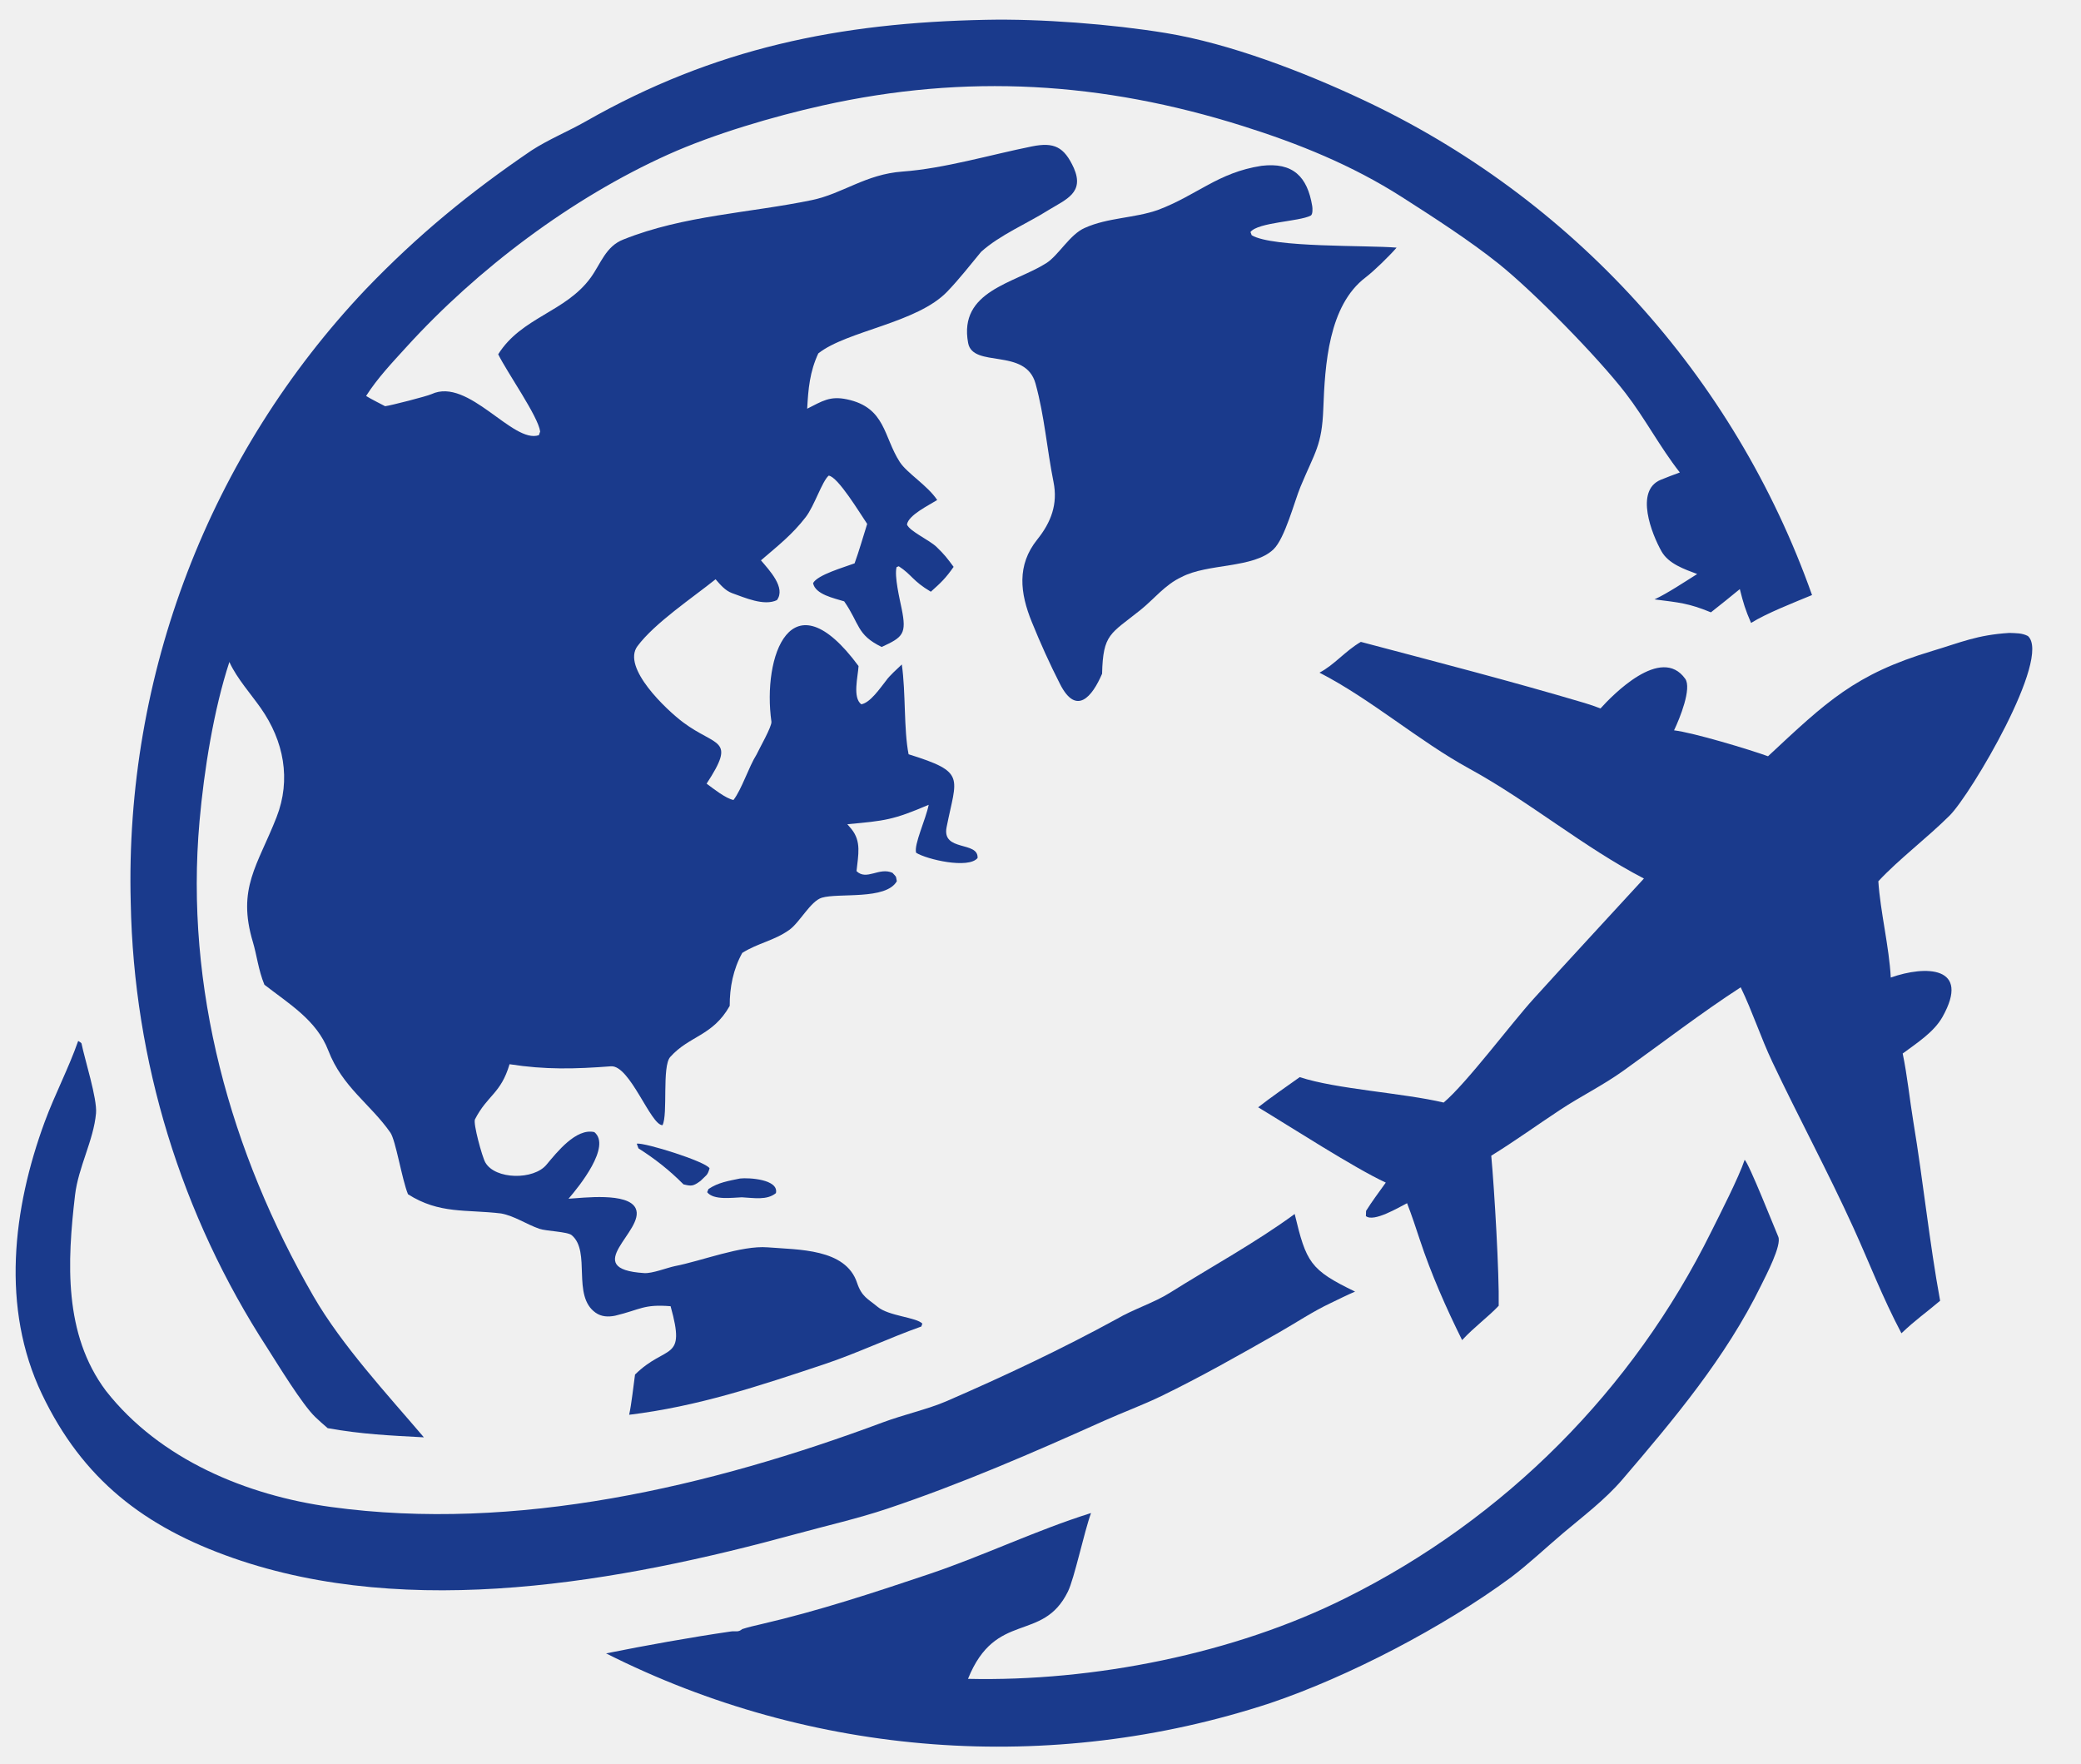
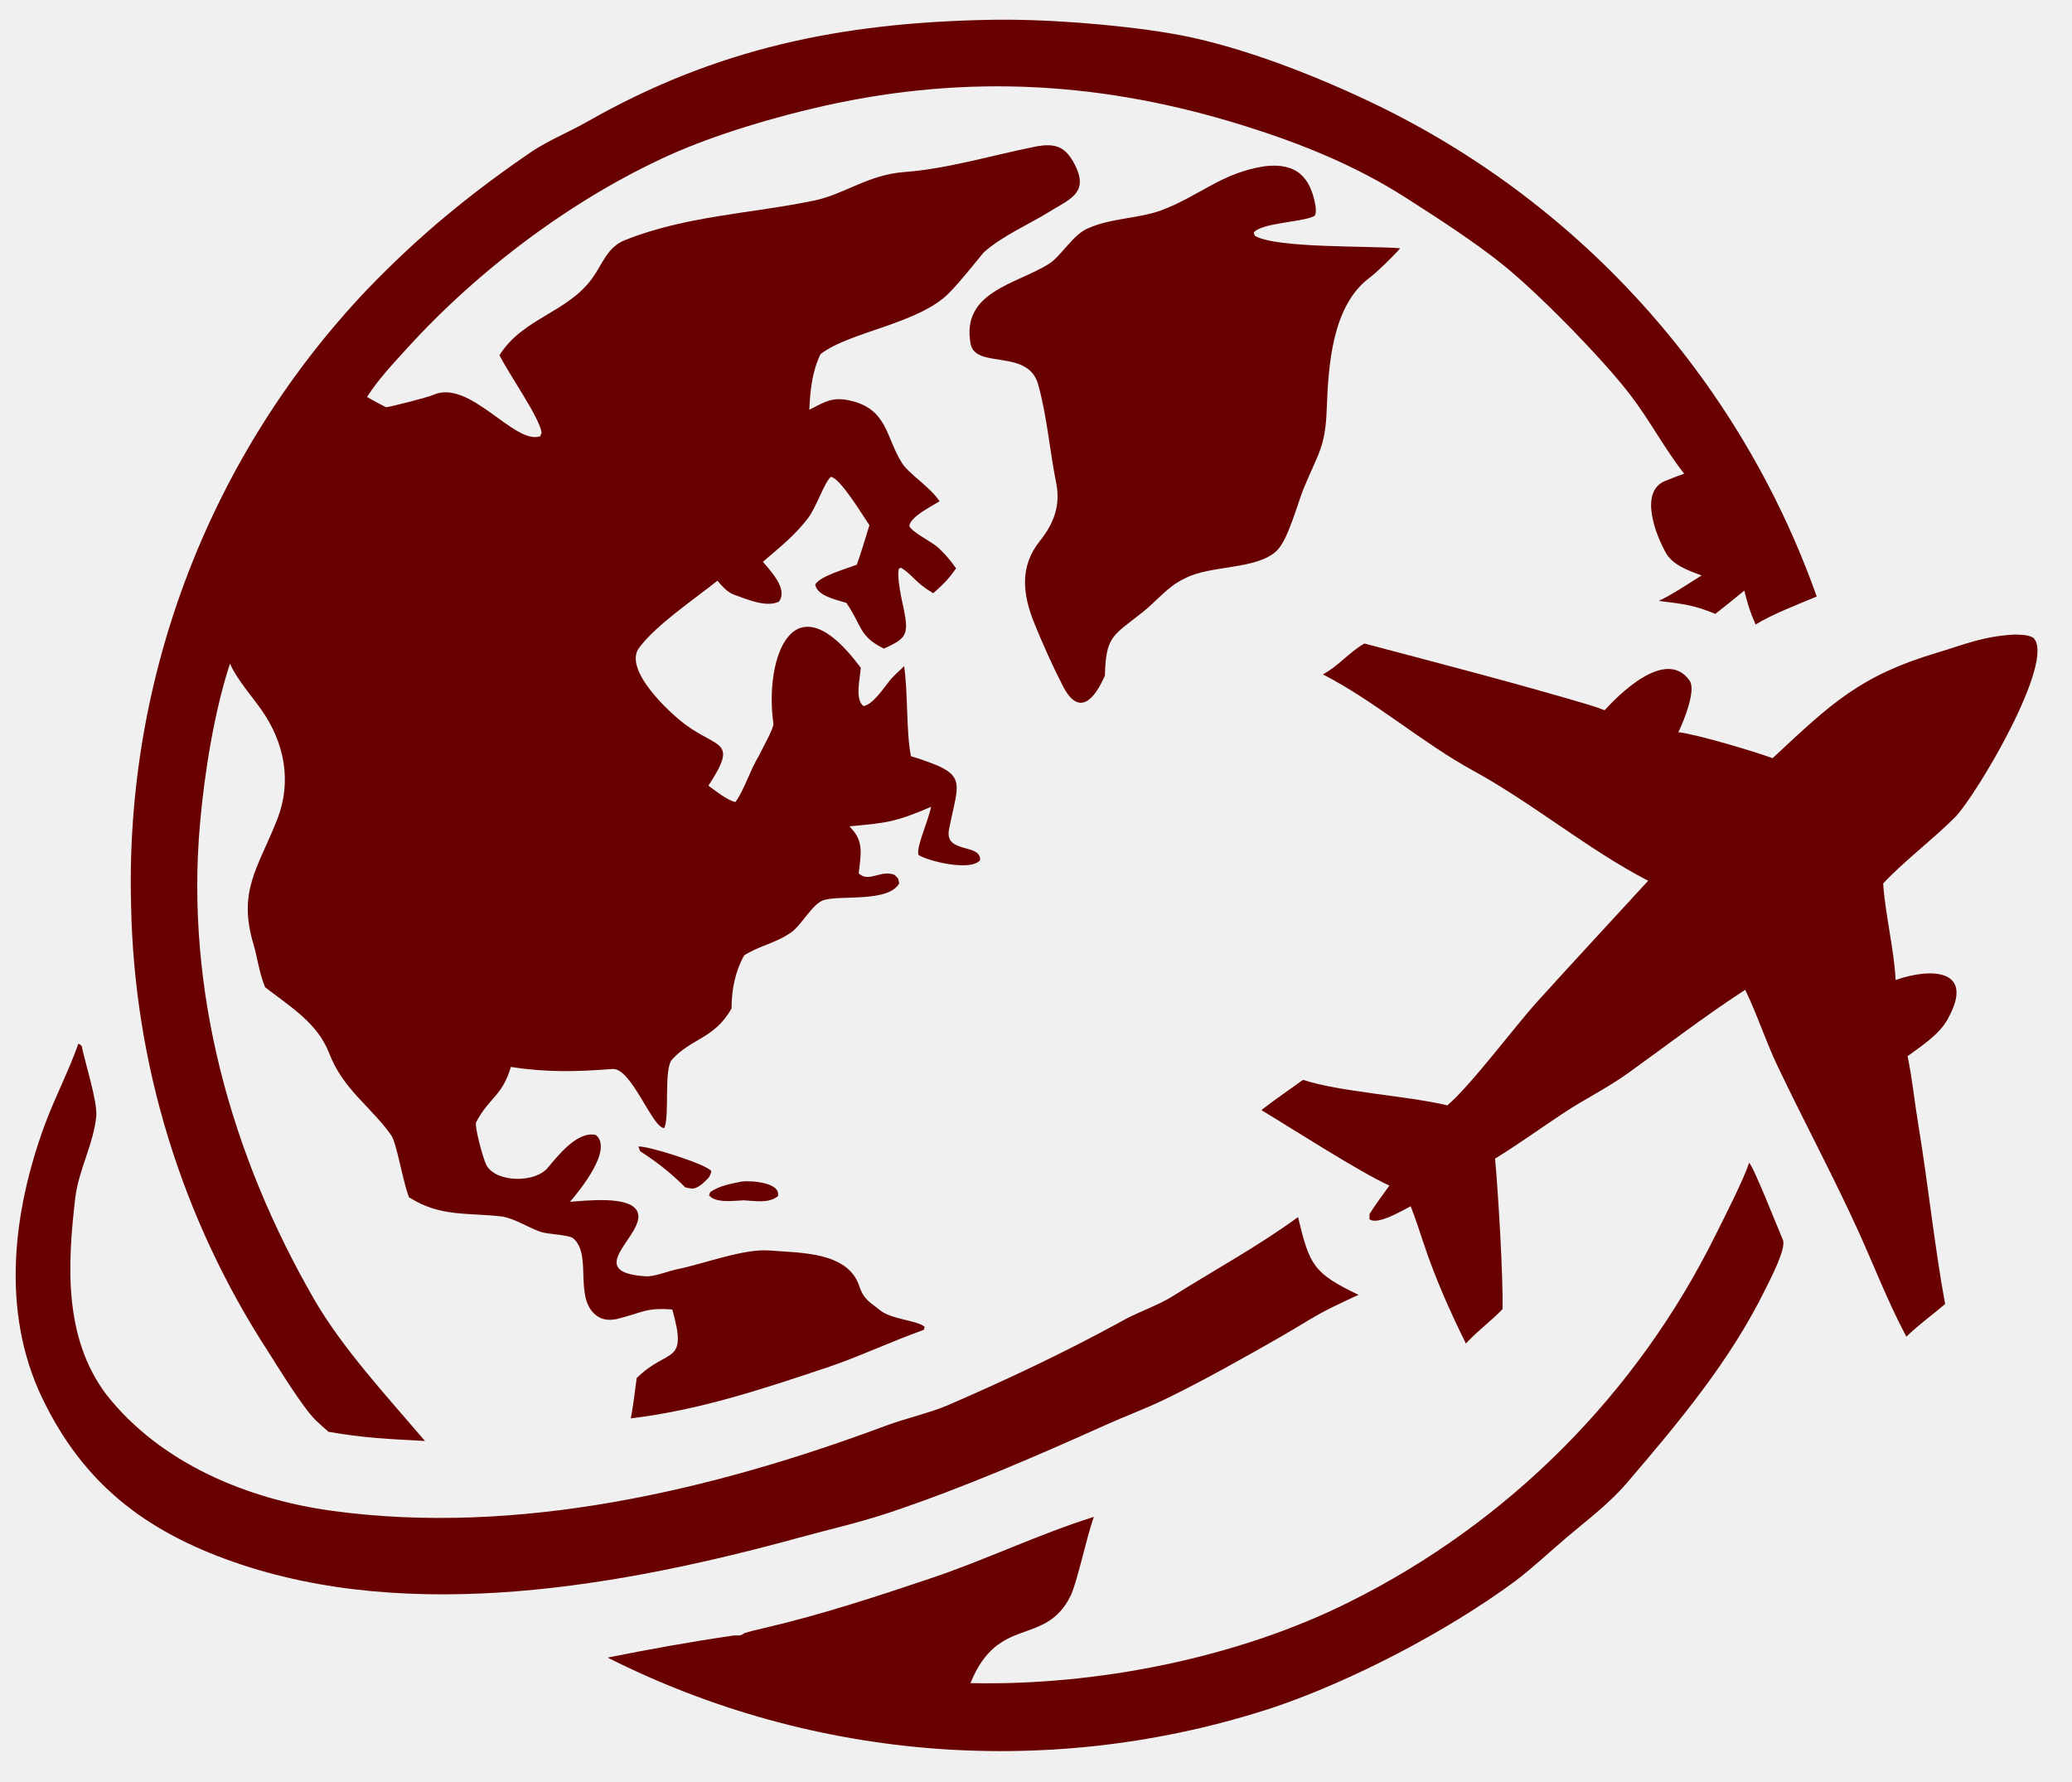
- <svg xmlns="http://www.w3.org/2000/svg" width="118" height="100" viewBox="0 0 118 100" fill="none">
-   <path d="M55.916 1.123C58.998 1.057 63.043 1.369 66.112 1.873C69.731 2.468 73.882 4.066 77.185 5.613C89.133 11.182 98.344 21.315 102.749 33.739C101.768 34.145 100.158 34.774 99.292 35.32C98.962 34.561 98.857 34.206 98.654 33.401C98.112 33.847 97.566 34.286 97.015 34.719C95.755 34.2 95.21 34.162 93.817 33.985C94.551 33.642 95.528 32.991 96.237 32.546C95.508 32.272 94.613 31.968 94.215 31.264C93.659 30.278 92.684 27.82 94.167 27.205C94.503 27.066 94.907 26.915 95.252 26.789C94.121 25.346 93.284 23.728 92.169 22.284C90.585 20.232 86.98 16.558 84.987 14.96C83.347 13.645 81.261 12.302 79.484 11.166C76.659 9.363 73.64 8.143 70.461 7.142C62.502 4.636 54.802 4.162 46.635 5.982C43.849 6.603 40.46 7.603 37.883 8.763C32.413 11.225 27.071 15.249 23.043 19.677C22.239 20.561 21.402 21.44 20.759 22.451C21.051 22.634 21.521 22.864 21.838 23.032C22.155 22.994 24.208 22.467 24.472 22.345C26.561 21.376 29.081 25.185 30.558 24.673L30.629 24.466C30.516 23.607 28.777 21.155 28.25 20.088C29.574 17.979 32.072 17.703 33.497 15.739C34.067 14.953 34.348 13.961 35.355 13.576C38.774 12.209 42.501 12.078 46.032 11.346C47.787 10.982 49.081 9.879 51.177 9.727C53.541 9.556 56.178 8.77 58.519 8.3C59.77 8.049 60.342 8.322 60.892 9.531C61.498 10.923 60.462 11.298 59.462 11.906C58.251 12.672 56.695 13.319 55.633 14.278C54.965 15.082 54.454 15.754 53.727 16.518C52.009 18.325 48.032 18.746 46.4 20.038C45.915 21.083 45.831 22.045 45.77 23.173C46.636 22.739 47.058 22.437 48.027 22.642C50.222 23.107 50.093 24.76 51.021 26.195C51.432 26.831 52.588 27.517 53.143 28.35C52.663 28.653 51.511 29.204 51.428 29.741C51.581 30.125 52.697 30.616 53.105 31.01C53.56 31.449 53.699 31.635 54.074 32.141C53.621 32.787 53.356 33.037 52.782 33.55C51.737 32.932 51.711 32.591 50.963 32.106L50.84 32.155C50.701 32.659 51.018 33.975 51.128 34.514C51.418 35.945 51.206 36.125 49.995 36.682C48.567 35.99 48.755 35.369 47.868 34.096C47.304 33.917 46.229 33.71 46.104 33.062C46.359 32.588 47.864 32.164 48.458 31.941C48.703 31.275 48.953 30.395 49.172 29.705C48.784 29.139 47.514 27.021 46.989 26.968C46.614 27.291 46.176 28.686 45.689 29.318C44.915 30.321 44.101 30.951 43.149 31.771C43.615 32.325 44.577 33.323 44.053 34.027C43.323 34.377 42.235 33.886 41.519 33.633C41.127 33.494 40.841 33.15 40.576 32.844C39.261 33.899 37.126 35.323 36.147 36.635C35.238 37.855 37.812 40.267 38.742 40.961C40.621 42.364 41.767 41.835 40.067 44.432C40.459 44.722 41.143 45.267 41.591 45.359C42.06 44.751 42.455 43.486 42.899 42.782C43.044 42.461 43.78 41.186 43.742 40.916C43.223 37.26 44.831 32.549 48.683 37.764C48.649 38.369 48.333 39.548 48.837 39.932C49.345 39.851 49.911 39.007 50.244 38.59C50.419 38.33 50.891 37.908 51.136 37.675C51.367 39.283 51.24 41.352 51.52 42.766C54.808 43.791 54.24 44.039 53.675 46.902C53.398 48.306 55.492 47.672 55.432 48.649C54.916 49.279 52.555 48.731 51.947 48.35C51.811 47.89 52.496 46.46 52.66 45.631C50.65 46.489 50.203 46.536 48.047 46.732C48.127 46.822 48.205 46.913 48.28 47.006C48.854 47.716 48.663 48.465 48.568 49.392C49.143 49.95 49.841 49.15 50.605 49.487C50.846 49.754 50.786 49.627 50.854 49.963C50.239 51.046 47.548 50.613 46.6 50.9C45.959 51.095 45.349 52.302 44.753 52.726C43.886 53.341 42.98 53.468 42.089 54.028C41.574 54.959 41.374 55.982 41.377 57.034C40.409 58.751 39.093 58.715 38.006 59.928C37.526 60.462 37.886 63.175 37.567 63.797C36.896 63.807 35.718 60.376 34.641 60.458C32.603 60.613 30.928 60.658 28.894 60.34C28.392 62.026 27.653 62.07 26.933 63.464C26.817 63.688 27.338 65.59 27.518 65.907C28.074 66.89 30.274 66.918 30.995 66.028C31.569 65.345 32.662 63.949 33.701 64.189C34.673 64.991 32.853 67.255 32.237 67.967C33.065 67.918 35.614 67.592 36.044 68.513C36.628 69.763 32.79 71.949 36.531 72.183C36.988 72.212 37.795 71.889 38.261 71.789C39.777 71.497 42.04 70.602 43.532 70.723C45.273 70.865 47.949 70.785 48.597 72.731C48.865 73.536 49.216 73.639 49.764 74.096C50.393 74.621 51.96 74.686 52.3 75.047L52.243 75.211C50.396 75.867 48.595 76.731 46.74 77.35C43.054 78.581 39.55 79.749 35.675 80.216C35.814 79.576 35.913 78.615 36.008 77.936C37.791 76.178 38.917 77.248 38.025 74.061C36.483 73.936 36.326 74.252 34.875 74.6C34.489 74.676 34.105 74.664 33.77 74.427C32.41 73.464 33.526 70.969 32.42 70.035C32.176 69.829 30.985 69.809 30.581 69.67C29.842 69.414 29.184 68.945 28.414 68.802C26.433 68.563 24.919 68.848 23.135 67.713C22.79 66.87 22.441 64.656 22.136 64.218C21.002 62.592 19.415 61.643 18.615 59.561C17.955 57.842 16.383 56.916 14.993 55.832C14.65 55.001 14.562 54.154 14.342 53.42C13.424 50.366 14.611 49.071 15.681 46.335C16.517 44.198 16.095 42.01 14.783 40.142C14.227 39.351 13.437 38.463 13.029 37.58L13.007 37.531C12.119 40.24 11.572 43.662 11.314 46.56C10.472 56.013 13.062 65.335 17.772 73.492C19.382 76.28 21.955 79.052 24.036 81.495C22.051 81.388 20.538 81.323 18.58 80.975C18.339 80.77 18.104 80.56 17.875 80.342C17.141 79.638 15.775 77.398 15.156 76.428C10.265 68.9 7.583 60.151 7.413 51.176C7.07 38.27 11.867 25.757 20.75 16.389C23.693 13.328 26.619 10.924 30.136 8.532C31.109 7.901 32.23 7.443 33.231 6.873C40.514 2.728 47.578 1.285 55.916 1.123Z" fill="#1A3A8C" />
-   <path d="M113.939 35.886C114.323 35.903 114.65 35.886 114.99 36.062C116.344 37.284 111.751 45.045 110.555 46.237C109.272 47.516 107.68 48.707 106.508 49.967C106.618 51.668 107.127 53.714 107.213 55.426C109.18 54.729 111.771 54.763 110.146 57.658C109.659 58.525 108.693 59.137 107.889 59.734C108.15 60.974 108.286 62.356 108.496 63.619C109.048 66.945 109.405 70.452 110.012 73.751C109.211 74.432 108.639 74.815 107.818 75.595C106.722 73.516 106.041 71.693 105.089 69.599C103.655 66.448 101.979 63.339 100.496 60.206C99.839 58.817 99.379 57.376 98.704 55.979C96.484 57.417 94.217 59.16 92.061 60.702C90.876 61.551 89.657 62.141 88.48 62.917C87.135 63.803 85.946 64.67 84.559 65.527C84.739 67.468 85.015 72.194 84.982 74.034C84.4 74.658 83.61 75.223 82.907 75.982C82.006 74.17 81.148 72.226 80.513 70.304C80.277 69.593 80.058 68.922 79.786 68.22C79.308 68.46 77.893 69.316 77.451 68.95L77.461 68.656C77.771 68.153 78.227 67.545 78.579 67.052C76.829 66.246 73.199 63.902 71.342 62.782C72.077 62.206 72.935 61.619 73.7 61.072C75.767 61.756 79.571 61.969 81.861 62.514C83.177 61.398 85.671 58.052 86.963 56.628C89.031 54.346 91.135 52.08 93.216 49.812C89.818 48.053 86.721 45.445 83.314 43.581C80.449 42.014 77.767 39.658 74.819 38.138C75.663 37.699 76.275 36.913 77.165 36.394C81.398 37.515 85.649 38.611 89.845 39.856C90.153 39.947 90.453 40.053 90.754 40.168C91.435 39.414 94.191 36.567 95.558 38.487C95.939 39.022 95.254 40.727 94.924 41.409C96.02 41.539 99.178 42.49 100.253 42.879C103.564 39.793 105.175 38.223 109.57 36.908C111.183 36.426 112.104 35.999 113.939 35.886Z" fill="#1A3A8C" />
-   <path d="M4.433 59.021C4.472 59.042 4.613 59.121 4.623 59.168C4.803 60.064 5.518 62.291 5.445 63.119C5.307 64.663 4.442 66.166 4.254 67.768C3.812 71.546 3.6 75.641 6.003 78.853C9.063 82.761 14.001 84.79 18.754 85.442C29.265 86.885 40.277 84.297 50.093 80.635C51.192 80.225 52.654 79.886 53.644 79.457C56.95 78.024 60.183 76.502 63.345 74.772C64.256 74.237 65.444 73.86 66.325 73.306C68.628 71.857 71.234 70.435 73.413 68.832C74.072 71.577 74.281 71.997 76.838 73.232C76.383 73.425 75.909 73.664 75.461 73.879C74.445 74.356 73.494 74.996 72.518 75.552C70.335 76.795 68.115 78.058 65.854 79.154C64.791 79.669 63.686 80.072 62.61 80.555C58.563 82.371 54.519 84.131 50.308 85.543C48.632 86.104 46.882 86.499 45.176 86.966C35.198 89.697 23.27 91.854 13.209 88.336C8.189 86.58 4.687 83.882 2.375 79.038C0.046 74.159 0.721 68.531 2.536 63.605C3.108 62.053 3.885 60.587 4.433 59.021Z" fill="#1A3A8C" />
-   <path d="M71.53 9.402C73.323 9.185 74.132 10.022 74.407 11.679C74.427 11.794 74.45 12.158 74.321 12.225C73.654 12.568 71.339 12.597 70.906 13.155L70.975 13.337C72.168 14.055 77.526 13.894 79.192 14.041C78.79 14.506 77.906 15.371 77.441 15.723C75.323 17.324 75.13 20.696 75.036 23.177C74.957 25.274 74.565 25.618 73.741 27.602C73.4 28.423 72.859 30.528 72.212 31.146C71.068 32.24 68.477 31.932 66.993 32.72C66.069 33.144 65.427 33.979 64.665 34.588C62.955 35.957 62.548 35.929 62.492 38.201C61.931 39.506 61.035 40.598 60.114 38.798C59.514 37.623 59.004 36.489 58.506 35.263C57.845 33.639 57.64 32.05 58.82 30.585C59.602 29.608 59.991 28.582 59.738 27.326C59.363 25.456 59.227 23.589 58.718 21.748C58.15 19.691 55.166 20.899 54.896 19.444C54.346 16.489 57.501 16.075 59.324 14.923C60.026 14.479 60.663 13.288 61.514 12.921C62.824 12.331 64.318 12.377 65.666 11.902C67.886 11.062 69.058 9.783 71.53 9.402Z" fill="#1A3A8C" />
-   <path d="M98.927 65.763C99.156 65.924 100.624 69.637 100.834 70.12C101.042 70.601 100.135 72.323 99.858 72.886C97.861 76.967 94.919 80.47 91.984 83.898C91.025 85.018 89.771 85.969 88.647 86.915C87.648 87.759 86.707 88.657 85.663 89.445C81.856 92.252 76.46 95.072 72.011 96.57C59.584 100.649 46.046 99.634 34.367 93.745C36.65 93.287 39.131 92.84 41.448 92.502C41.724 92.462 41.843 92.568 42.09 92.367C42.416 92.259 42.818 92.168 43.157 92.09C46.402 91.339 49.526 90.31 52.681 89.249C55.776 88.207 58.747 86.765 61.866 85.787C61.471 86.868 60.919 89.504 60.552 90.246C59.11 93.168 56.463 91.285 54.889 95.189C61.984 95.35 69.989 93.775 76.339 90.59C85.323 86.114 92.594 78.819 97.041 69.821C97.532 68.834 98.595 66.762 98.927 65.763Z" fill="#1A3A8C" />
-   <path d="M36.105 64.842C36.585 64.781 40.02 65.856 40.235 66.242C40.114 66.662 40.066 66.607 39.716 66.96C39.302 67.264 39.204 67.26 38.756 67.152C37.964 66.353 37.148 65.712 36.203 65.11C36.203 65.11 36.114 64.865 36.105 64.842Z" fill="#1A3A8C" />
-   <path d="M41.962 66.82C42.464 66.763 44.171 66.865 43.998 67.648C43.487 68.068 42.743 67.919 42.065 67.885C41.539 67.903 40.456 68.064 40.099 67.596L40.173 67.417C40.731 67.041 41.309 66.957 41.962 66.82Z" fill="#1A3A8C" />
+ <svg xmlns="http://www.w3.org/2000/svg" width="50" height="43" viewBox="0 0 50 43" fill="none">
+   <g clip-path="url(#clip0_1370_22)">
+     <path d="M23.858 0.479C25.172 0.451 26.898 0.584 28.208 0.799C29.752 1.053 31.523 1.735 32.932 2.395C38.03 4.771 41.96 9.095 43.84 14.395C43.421 14.568 42.734 14.837 42.365 15.07C42.224 14.746 42.179 14.595 42.093 14.251C41.861 14.441 41.628 14.629 41.393 14.813C40.855 14.592 40.623 14.576 40.029 14.5C40.342 14.354 40.759 14.076 41.061 13.886C40.75 13.769 40.368 13.64 40.199 13.339C39.961 12.919 39.545 11.87 40.178 11.607C40.321 11.548 40.494 11.484 40.641 11.43C40.158 10.814 39.801 10.124 39.325 9.508C38.65 8.632 37.111 7.065 36.261 6.383C35.561 5.822 34.672 5.249 33.913 4.764C32.708 3.995 31.42 3.474 30.064 3.047C26.667 1.978 23.382 1.776 19.898 2.552C18.709 2.817 17.263 3.244 16.164 3.739C13.83 4.79 11.55 6.506 9.831 8.396C9.489 8.773 9.131 9.148 8.857 9.579C8.982 9.657 9.182 9.755 9.317 9.827C9.453 9.811 10.329 9.586 10.441 9.534C11.333 9.121 12.408 10.746 13.038 10.527L13.069 10.439C13.02 10.072 12.278 9.026 12.053 8.571C12.618 7.671 13.684 7.553 14.292 6.715C14.535 6.38 14.655 5.957 15.085 5.793C16.544 5.209 18.134 5.153 19.64 4.841C20.389 4.686 20.941 4.215 21.835 4.15C22.844 4.077 23.969 3.742 24.968 3.541C25.502 3.434 25.746 3.551 25.981 4.067C26.239 4.66 25.797 4.82 25.37 5.08C24.854 5.407 24.19 5.683 23.737 6.092C23.452 6.435 23.234 6.722 22.924 7.048C22.191 7.819 20.494 7.998 19.797 8.549C19.59 8.995 19.555 9.406 19.529 9.887C19.898 9.702 20.078 9.573 20.491 9.661C21.428 9.859 21.373 10.564 21.769 11.177C21.944 11.448 22.437 11.741 22.674 12.096C22.47 12.225 21.978 12.46 21.942 12.689C22.008 12.853 22.484 13.063 22.658 13.231C22.852 13.418 22.912 13.498 23.072 13.714C22.878 13.989 22.765 14.096 22.52 14.315C22.074 14.051 22.063 13.905 21.744 13.699L21.692 13.719C21.632 13.935 21.768 14.496 21.814 14.726C21.939 15.336 21.848 15.413 21.331 15.651C20.722 15.356 20.802 15.091 20.424 14.548C20.183 14.471 19.724 14.383 19.671 14.107C19.78 13.904 20.422 13.723 20.675 13.628C20.78 13.344 20.887 12.969 20.98 12.674C20.815 12.433 20.273 11.529 20.049 11.506C19.889 11.644 19.702 12.239 19.494 12.509C19.164 12.937 18.816 13.206 18.41 13.556C18.609 13.792 19.02 14.218 18.796 14.518C18.485 14.667 18.02 14.458 17.715 14.35C17.548 14.291 17.426 14.144 17.312 14.013C16.751 14.464 15.84 15.071 15.423 15.631C15.035 16.151 16.133 17.181 16.53 17.477C17.332 18.075 17.82 17.85 17.095 18.958C17.263 19.081 17.554 19.314 17.746 19.353C17.946 19.094 18.114 18.554 18.304 18.254C18.365 18.117 18.68 17.573 18.663 17.458C18.442 15.898 19.128 13.888 20.771 16.113C20.757 16.371 20.622 16.874 20.837 17.038C21.054 17.003 21.296 16.643 21.438 16.465C21.512 16.354 21.713 16.174 21.818 16.075C21.916 16.761 21.863 17.643 21.982 18.247C23.385 18.684 23.142 18.79 22.901 20.012C22.783 20.61 23.676 20.34 23.651 20.757C23.431 21.026 22.424 20.792 22.164 20.63C22.106 20.433 22.398 19.823 22.468 19.469C21.611 19.835 21.42 19.855 20.5 19.939C20.534 19.977 20.567 20.016 20.6 20.056C20.845 20.359 20.763 20.678 20.722 21.074C20.968 21.312 21.266 20.971 21.592 21.114C21.694 21.228 21.669 21.174 21.698 21.318C21.436 21.78 20.287 21.595 19.883 21.718C19.609 21.8 19.349 22.316 19.095 22.496C18.725 22.759 18.338 22.813 17.958 23.052C17.738 23.449 17.653 23.886 17.654 24.334C17.241 25.067 16.68 25.052 16.216 25.569C16.011 25.797 16.165 26.955 16.028 27.22C15.742 27.224 15.239 25.761 14.78 25.795C13.911 25.861 13.196 25.881 12.328 25.745C12.114 26.465 11.799 26.483 11.491 27.078C11.442 27.173 11.664 27.985 11.741 28.12C11.978 28.54 12.917 28.552 13.224 28.172C13.469 27.88 13.936 27.285 14.379 27.387C14.794 27.73 14.017 28.696 13.755 28.999C14.108 28.978 15.195 28.839 15.379 29.232C15.628 29.765 13.991 30.698 15.587 30.798C15.782 30.81 16.126 30.673 16.325 30.63C16.971 30.505 17.937 30.123 18.574 30.175C19.317 30.236 20.458 30.202 20.735 31.032C20.849 31.375 20.999 31.419 21.233 31.614C21.501 31.838 22.169 31.866 22.314 32.02L22.291 32.09C21.502 32.37 20.734 32.738 19.943 33.003C18.37 33.528 16.875 34.026 15.221 34.226C15.28 33.952 15.323 33.542 15.364 33.253C16.124 32.503 16.605 32.959 16.224 31.599C15.566 31.546 15.499 31.681 14.88 31.829C14.715 31.862 14.552 31.857 14.408 31.755C13.828 31.345 14.304 30.28 13.832 29.881C13.729 29.794 13.22 29.785 13.048 29.726C12.733 29.616 12.452 29.417 12.123 29.356C11.278 29.254 10.632 29.375 9.871 28.891C9.723 28.531 9.575 27.587 9.444 27.4C8.961 26.706 8.284 26.301 7.942 25.413C7.661 24.679 6.99 24.284 6.397 23.822C6.251 23.467 6.213 23.106 6.119 22.793C5.728 21.489 6.234 20.937 6.691 19.769C7.047 18.858 6.867 17.924 6.308 17.127C6.07 16.79 5.733 16.411 5.559 16.034L5.55 16.013C5.171 17.169 4.937 18.629 4.827 19.866C4.468 23.899 5.573 27.876 7.583 31.357C8.27 32.546 9.368 33.729 10.255 34.771C9.408 34.726 8.763 34.698 7.927 34.549C7.825 34.462 7.724 34.372 7.627 34.279C7.314 33.979 6.731 33.023 6.467 32.609C4.38 29.397 3.235 25.665 3.163 21.835C3.016 16.329 5.063 10.99 8.853 6.993C10.109 5.687 11.357 4.661 12.858 3.64C13.273 3.371 13.751 3.176 14.179 2.932C17.286 1.164 20.3 0.548 23.858 0.479Z" fill="#680000" />
+     <path d="M48.614 15.311C48.778 15.319 48.917 15.311 49.062 15.386C49.64 15.908 47.68 19.219 47.17 19.728C46.623 20.273 45.943 20.782 45.443 21.319C45.49 22.045 45.708 22.918 45.744 23.648C46.583 23.351 47.689 23.366 46.995 24.601C46.788 24.971 46.376 25.232 46.032 25.486C46.144 26.016 46.202 26.605 46.292 27.144C46.527 28.563 46.68 30.059 46.938 31.467C46.597 31.758 46.352 31.921 46.002 32.254C45.535 31.367 45.244 30.589 44.838 29.695C44.226 28.351 43.511 27.024 42.878 25.688C42.598 25.095 42.402 24.48 42.114 23.884C41.166 24.498 40.199 25.241 39.28 25.9C38.774 26.262 38.254 26.513 37.751 26.844C37.177 27.222 36.67 27.593 36.078 27.958C36.155 28.786 36.273 30.803 36.259 31.588C36.011 31.854 35.674 32.095 35.374 32.419C34.989 31.646 34.623 30.816 34.352 29.996C34.252 29.693 34.158 29.407 34.042 29.107C33.838 29.209 33.234 29.575 33.046 29.418L33.05 29.293C33.182 29.078 33.377 28.819 33.527 28.609C32.781 28.265 31.232 27.265 30.439 26.787C30.753 26.541 31.119 26.291 31.445 26.057C32.328 26.349 33.95 26.44 34.927 26.672C35.489 26.197 36.553 24.769 37.104 24.161C37.986 23.188 38.884 22.221 39.772 21.253C38.322 20.503 37.001 19.39 35.547 18.595C34.325 17.926 33.181 16.921 31.923 16.272C32.283 16.085 32.544 15.749 32.924 15.528C34.73 16.006 36.544 16.474 38.334 17.005C38.465 17.044 38.593 17.089 38.722 17.138C39.012 16.817 40.188 15.602 40.771 16.421C40.934 16.649 40.642 17.377 40.501 17.668C40.969 17.723 42.316 18.129 42.775 18.295C44.188 16.978 44.875 16.308 46.75 15.748C47.438 15.542 47.831 15.359 48.614 15.311Z" fill="#680000" />
+     <path d="M1.892 25.182C1.908 25.191 1.968 25.225 1.972 25.245C2.049 25.627 2.354 26.578 2.323 26.931C2.264 27.59 1.895 28.231 1.815 28.914C1.627 30.526 1.536 32.273 2.561 33.644C3.867 35.311 5.974 36.177 8.002 36.455C12.487 37.071 17.185 35.967 21.373 34.404C21.842 34.229 22.466 34.085 22.888 33.902C24.299 33.29 25.678 32.641 27.027 31.903C27.416 31.674 27.923 31.514 28.299 31.277C29.281 30.659 30.393 30.052 31.323 29.368C31.604 30.539 31.693 30.719 32.784 31.246C32.59 31.328 32.388 31.43 32.197 31.521C31.763 31.725 31.358 31.998 30.941 32.236C30.01 32.766 29.062 33.305 28.098 33.772C27.644 33.992 27.173 34.164 26.714 34.37C24.987 35.145 23.262 35.896 21.465 36.498C20.75 36.738 20.003 36.906 19.275 37.106C15.018 38.271 9.928 39.191 5.636 37.69C3.494 36.941 2 35.79 1.013 33.723C0.02 31.641 0.308 29.24 1.082 27.138C1.326 26.476 1.658 25.851 1.892 25.182Z" fill="#680000" />
+     <path d="M30.52 4.011C31.285 3.919 31.63 4.276 31.747 4.983C31.755 5.032 31.765 5.188 31.71 5.216C31.425 5.362 30.438 5.375 30.253 5.613L30.282 5.69C30.791 5.997 33.078 5.928 33.789 5.991C33.617 6.189 33.24 6.558 33.041 6.708C32.138 7.392 32.055 8.83 32.015 9.889C31.982 10.784 31.814 10.93 31.463 11.777C31.317 12.127 31.087 13.025 30.81 13.289C30.322 13.756 29.217 13.624 28.584 13.961C28.189 14.142 27.916 14.498 27.59 14.758C26.861 15.342 26.687 15.33 26.663 16.299C26.424 16.856 26.042 17.322 25.649 16.554C25.392 16.052 25.175 15.569 24.962 15.045C24.681 14.352 24.593 13.675 25.096 13.05C25.43 12.633 25.596 12.195 25.488 11.659C25.328 10.861 25.27 10.065 25.053 9.279C24.811 8.401 23.538 8.917 23.422 8.296C23.188 7.035 24.534 6.859 25.311 6.367C25.611 6.178 25.883 5.67 26.246 5.513C26.805 5.261 27.442 5.281 28.017 5.078C28.965 4.72 29.465 4.174 30.52 4.011Z" fill="#680000" />
+     <path d="M42.209 28.059C42.307 28.128 42.933 29.712 43.023 29.918C43.111 30.123 42.724 30.858 42.606 31.098C41.754 32.839 40.499 34.334 39.247 35.797C38.837 36.274 38.302 36.68 37.823 37.084C37.397 37.444 36.995 37.827 36.55 38.163C34.925 39.361 32.623 40.564 30.725 41.203C25.423 42.944 19.646 42.51 14.663 39.998C15.637 39.802 16.696 39.612 17.684 39.468C17.802 39.45 17.853 39.496 17.959 39.41C18.098 39.364 18.269 39.325 18.414 39.291C19.798 38.971 21.131 38.532 22.477 38.079C23.798 37.635 25.065 37.02 26.396 36.602C26.227 37.063 25.992 38.188 25.836 38.505C25.221 39.752 24.091 38.948 23.419 40.614C26.446 40.682 29.862 40.01 32.572 38.651C36.404 36.742 39.507 33.629 41.404 29.79C41.614 29.369 42.067 28.485 42.209 28.059Z" fill="#680000" />
+     <path d="M15.405 27.666C15.609 27.64 17.075 28.099 17.167 28.263C17.116 28.443 17.095 28.419 16.945 28.569C16.769 28.699 16.727 28.698 16.536 28.651C16.198 28.311 15.85 28.037 15.447 27.78C15.447 27.78 15.409 27.676 15.405 27.666Z" fill="#680000" />
+     <path d="M17.904 28.51C18.118 28.485 18.846 28.529 18.773 28.863C18.554 29.042 18.237 28.979 17.948 28.964C17.724 28.972 17.261 29.041 17.109 28.841L17.14 28.764C17.378 28.604 17.625 28.568 17.904 28.51Z" fill="#680000" />
+   </g>
+   <defs>
+     <clipPath id="clip0_1370_22">
+       <rect width="50" height="42.667" fill="white" />
+     </clipPath>
+   </defs>
</svg>
